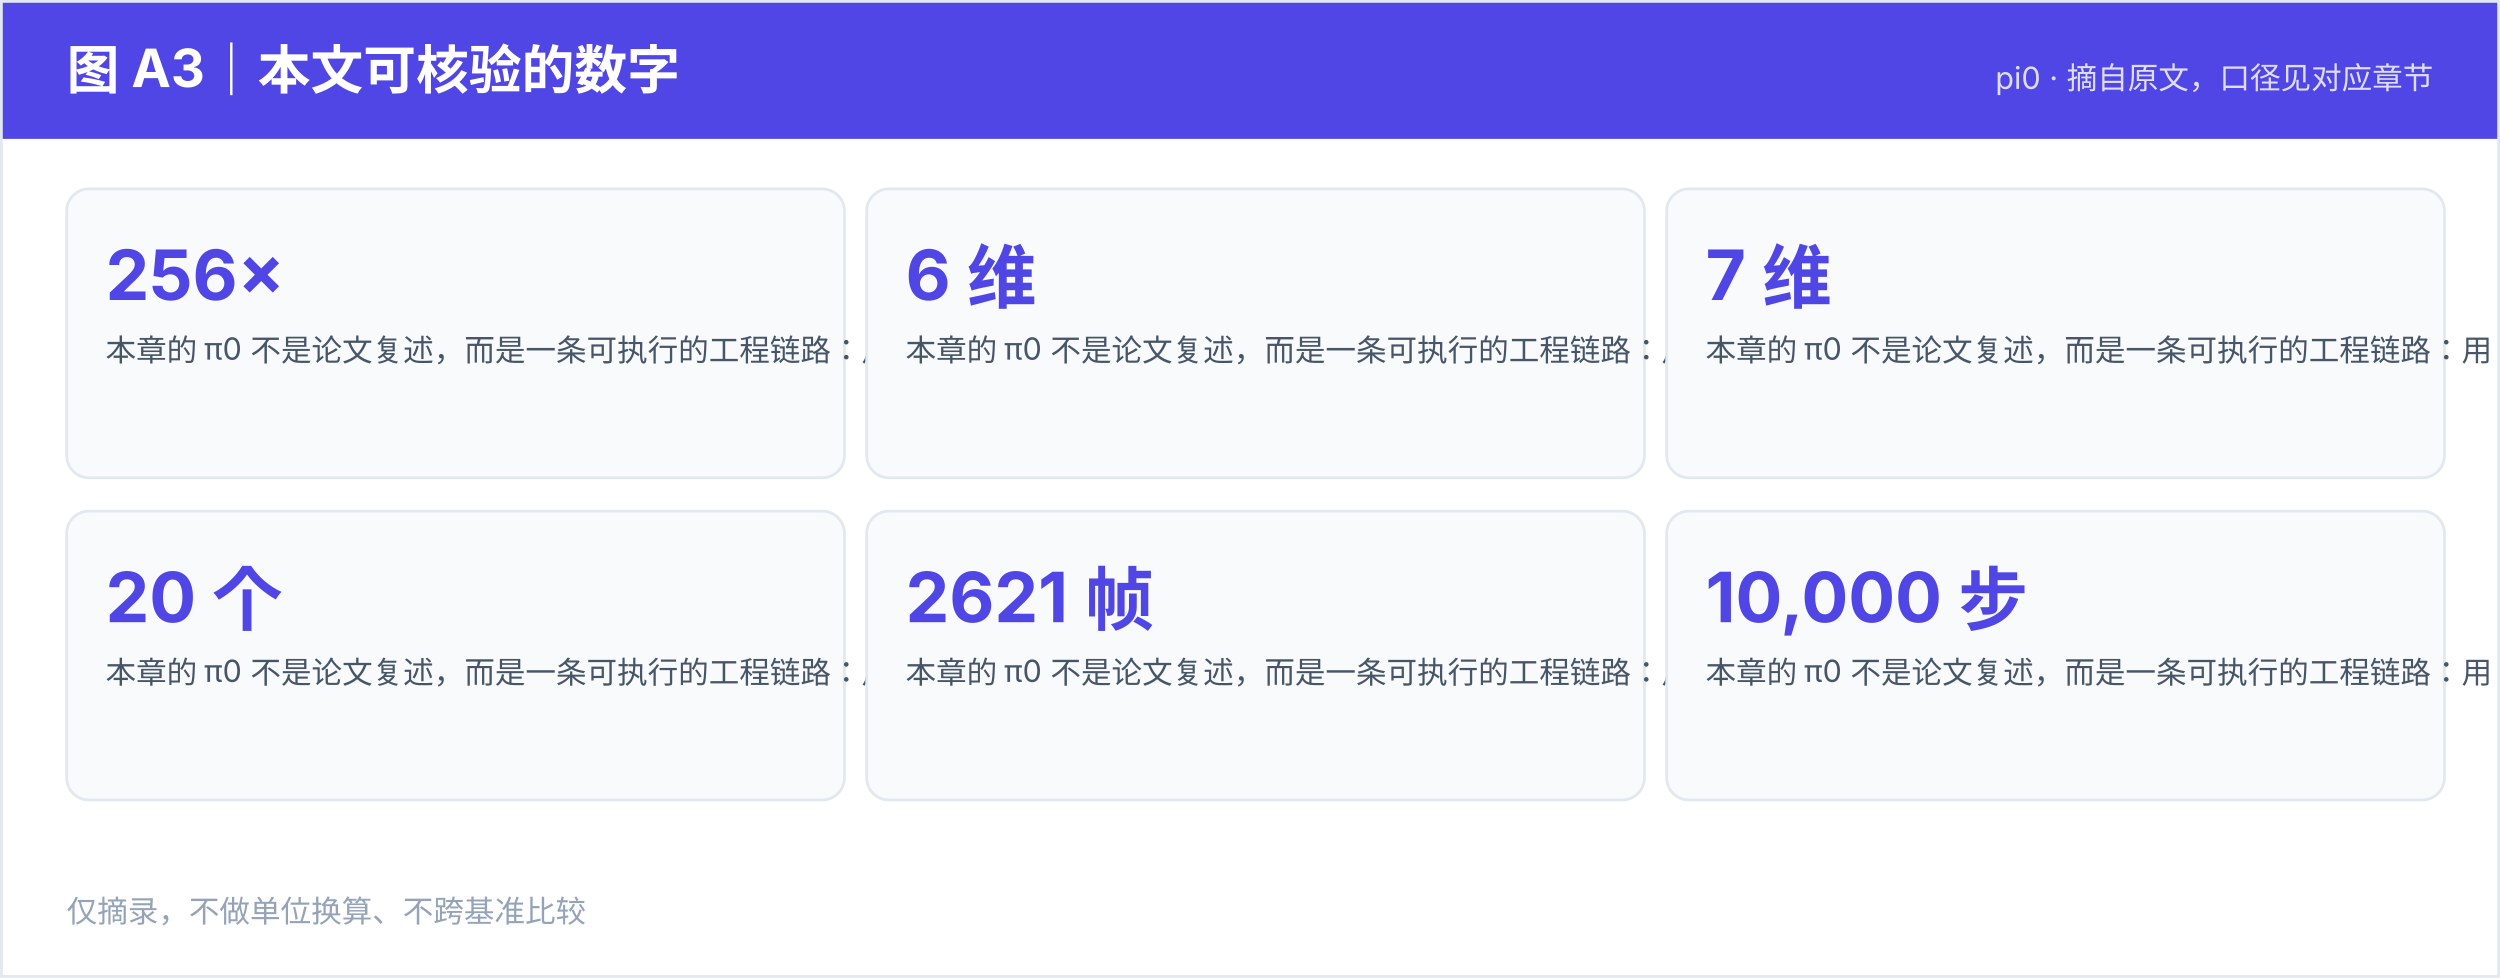
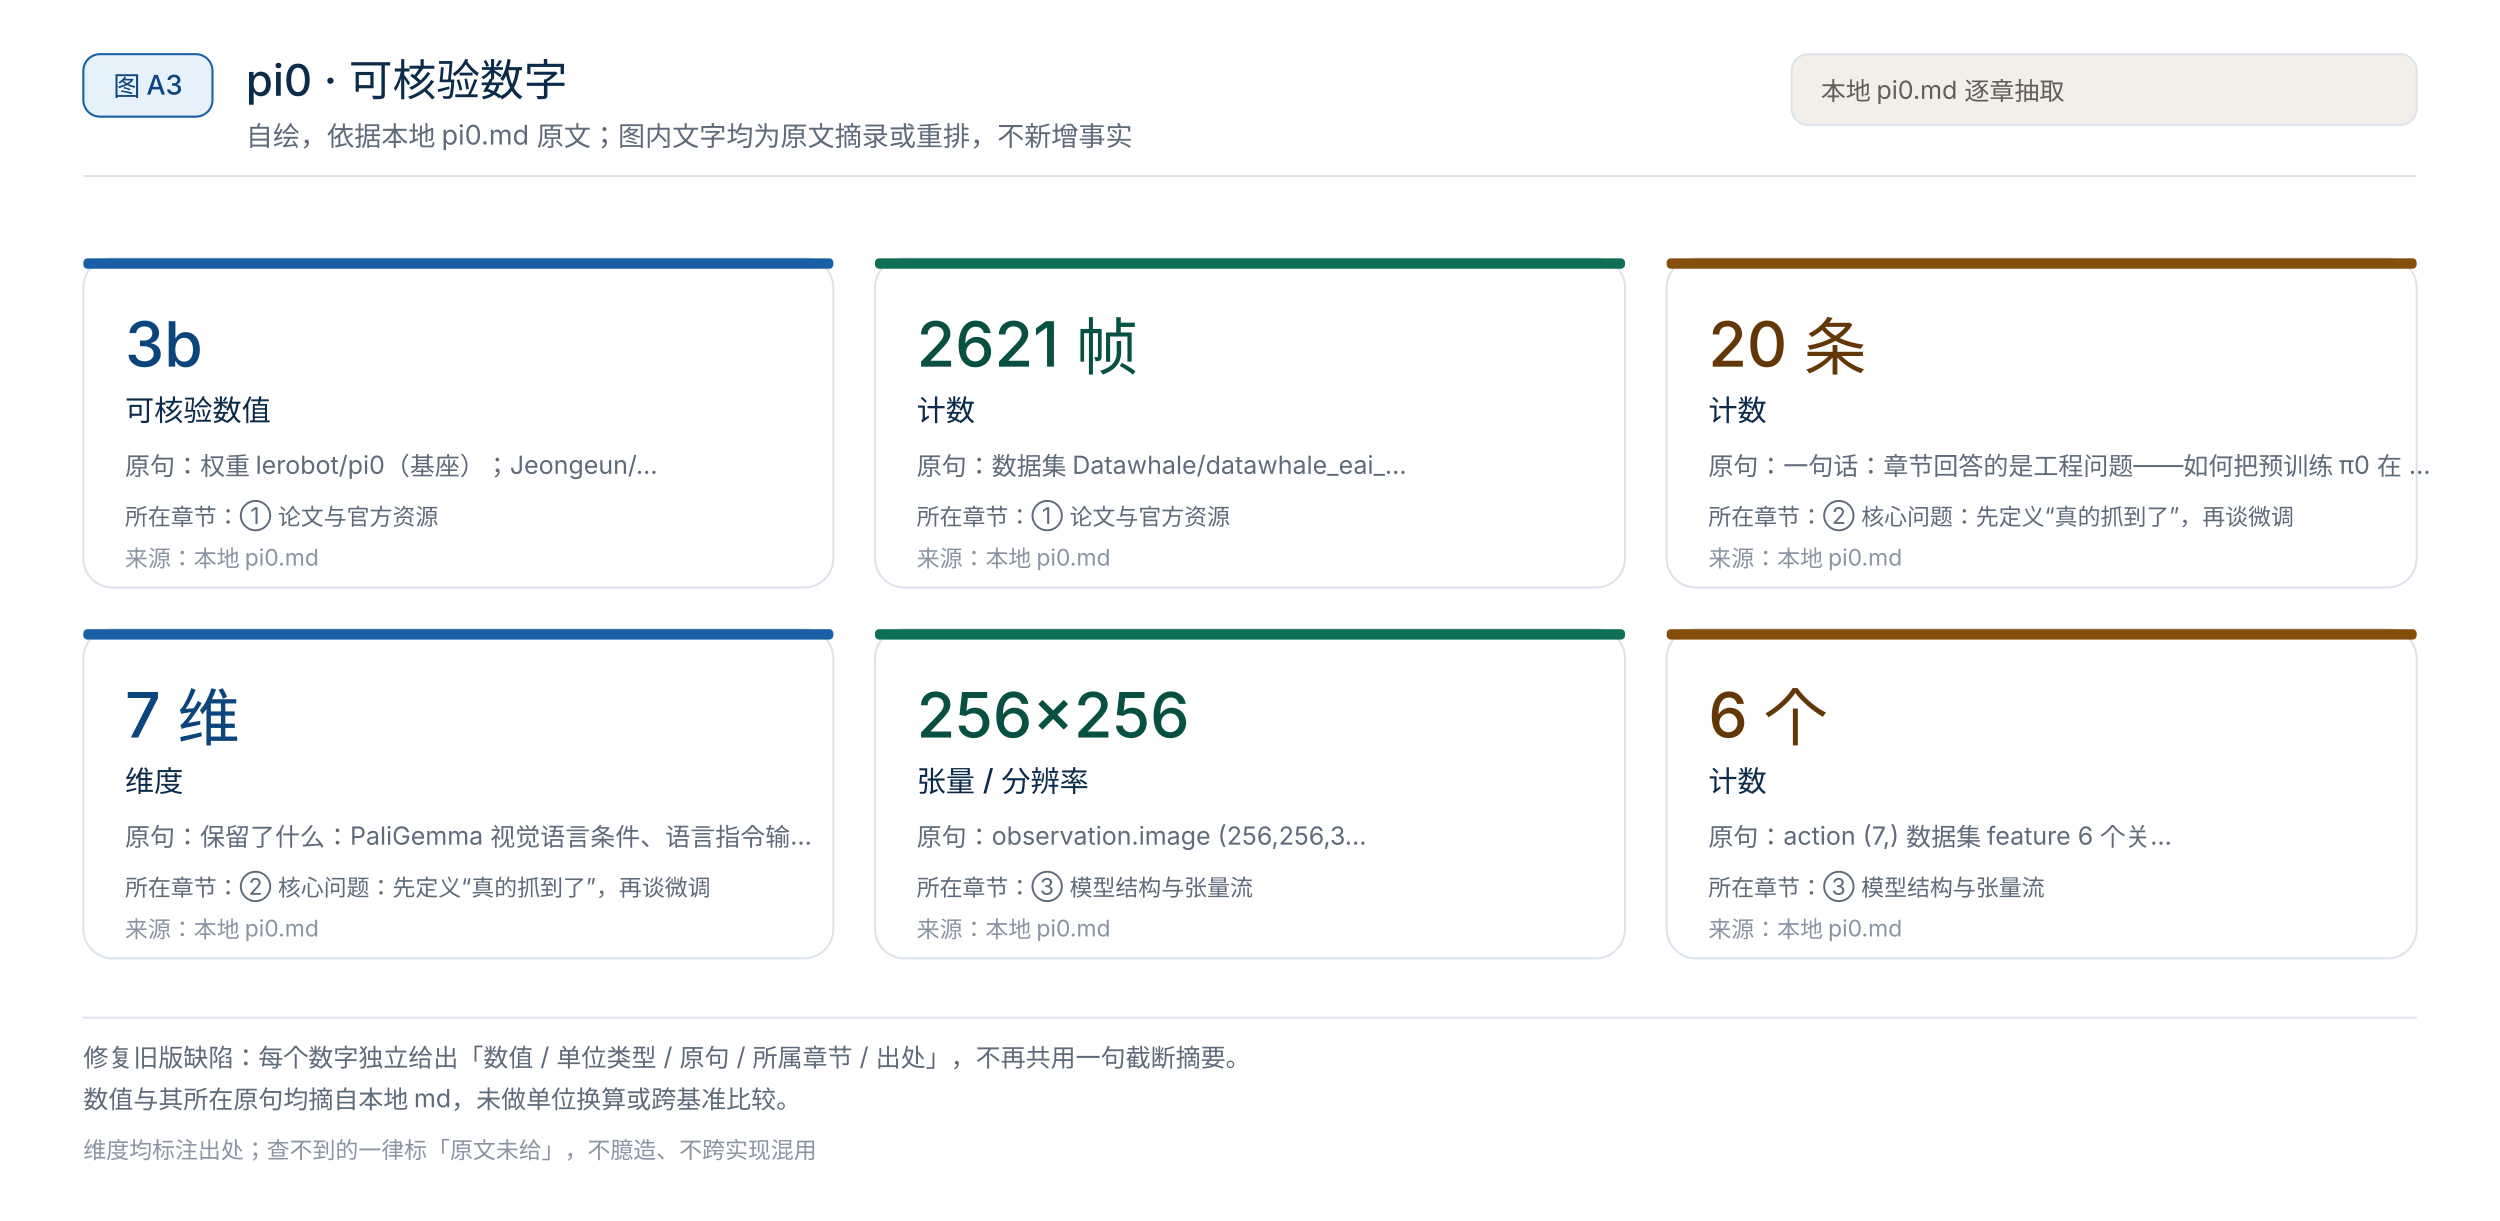
- <svg xmlns="http://www.w3.org/2000/svg" viewBox="0 0 900 352" width="900" height="352" font-family="PingFang SC, -apple-system, BlinkMacSystemFont, Microsoft YaHei, sans-serif">
-   <rect width="900" height="352" fill="#ffffff" />
-   <rect x="0" y="0" width="900" height="50" fill="#4f46e5" />
-   <text x="24" y="32" font-size="19" fill="#ffffff" font-weight="700" text-anchor="start">图 A3｜本文可核验的数字</text>
-   <text x="876" y="32" font-size="11" fill="#ffffff" font-weight="400" text-anchor="end" opacity="0.82">pi0 · 摘自原文，口径见对应章节</text>
-   <rect x="24" y="68" width="280" height="104" rx="8" fill="#f8fafc" stroke="#e2e8f0" />
-   <text x="38" y="108" font-size="25" fill="#4f46e5" font-weight="700" text-anchor="start">256×</text>
-   <text x="38" y="130" font-size="11" fill="#475569" font-weight="400" text-anchor="start">本章的 π0 不是论文复述，而是一条可执行的工程链路：用 LeRobot 固</text>
-   <rect x="312" y="68" width="280" height="104" rx="8" fill="#f8fafc" stroke="#e2e8f0" />
-   <text x="326" y="108" font-size="25" fill="#4f46e5" font-weight="700" text-anchor="start">6 维</text>
-   <text x="326" y="130" font-size="11" fill="#475569" font-weight="400" text-anchor="start">本章的 π0 不是论文复述，而是一条可执行的工程链路：用 LeRobot 固</text>
-   <rect x="600" y="68" width="280" height="104" rx="8" fill="#f8fafc" stroke="#e2e8f0" />
-   <text x="614" y="108" font-size="25" fill="#4f46e5" font-weight="700" text-anchor="start">7 维</text>
-   <text x="614" y="130" font-size="11" fill="#475569" font-weight="400" text-anchor="start">本章的 π0 不是论文复述，而是一条可执行的工程链路：用 LeRobot 固</text>
-   <rect x="24" y="184" width="280" height="104" rx="8" fill="#f8fafc" stroke="#e2e8f0" />
-   <text x="38" y="224" font-size="25" fill="#4f46e5" font-weight="700" text-anchor="start">20 个</text>
-   <text x="38" y="246" font-size="11" fill="#475569" font-weight="400" text-anchor="start">本章的 π0 不是论文复述，而是一条可执行的工程链路：用 LeRobot 固</text>
-   <rect x="312" y="184" width="280" height="104" rx="8" fill="#f8fafc" stroke="#e2e8f0" />
-   <text x="326" y="224" font-size="25" fill="#4f46e5" font-weight="700" text-anchor="start">2621 帧</text>
-   <text x="326" y="246" font-size="11" fill="#475569" font-weight="400" text-anchor="start">本章的 π0 不是论文复述，而是一条可执行的工程链路：用 LeRobot 固</text>
-   <rect x="600" y="184" width="280" height="104" rx="8" fill="#f8fafc" stroke="#e2e8f0" />
-   <text x="614" y="224" font-size="25" fill="#4f46e5" font-weight="700" text-anchor="start">10,000 步</text>
-   <text x="614" y="246" font-size="11" fill="#475569" font-weight="400" text-anchor="start">本章的 π0 不是论文复述，而是一条可执行的工程链路：用 LeRobot 固</text>
-   <text x="24" y="332" font-size="11" fill="#94a3b8" font-weight="400" text-anchor="start">仅摘录，不做单位换算、不跨基准比较</text>
-   <rect x="0.5" y="0.5" width="899" height="351" fill="none" stroke="#e2e8f0" />
+ <svg xmlns="http://www.w3.org/2000/svg" width="1200" height="586" viewBox="0 0 1200 586" role="img">
+   <defs>
+     <marker id="arrow" viewBox="0 0 10 10" refX="8" refY="5" markerWidth="6" markerHeight="6" orient="auto-start-reverse">
+       <path d="M2 1L8 5L2 9" fill="none" stroke="#185FA5" stroke-width="1.6" stroke-linecap="round" stroke-linejoin="round" />
+     </marker>
+   </defs>
+   <rect x="0" y="0" width="1200" height="586" rx="0" fill="#FFFFFF" stroke="#FFFFFF" stroke-width="1" />
+   <text x="118" y="46" font-family="-apple-system,BlinkMacSystemFont,'PingFang SC','Microsoft YaHei',sans-serif" font-size="21" font-weight="500" fill="#0C2B4A" text-anchor="start">pi0 · 可核验数字</text>
+   <text x="118" y="70" font-family="-apple-system,BlinkMacSystemFont,'PingFang SC','Microsoft YaHei',sans-serif" font-size="13" font-weight="400" fill="#5F6B7A" text-anchor="start">自绘，依据本地 pi0.md 原文；图内文字均为原文摘录或重排，不新增事实</text>
+   <rect x="40" y="84" width="1120" height="1" rx="0" fill="#DDE3EC" stroke="#DDE3EC" stroke-width="0" />
+   <rect x="860" y="26" width="300" height="34" rx="8" fill="#F1EFE8" stroke="#DDE3EC" stroke-width="1" />
+   <text x="874" y="48" font-family="-apple-system,BlinkMacSystemFont,'PingFang SC','Microsoft YaHei',sans-serif" font-size="12" font-weight="400" fill="#5F5E5A" text-anchor="start">本地 pi0.md 逐章抽取</text>
+   <rect x="40" y="26" width="62" height="30" rx="8" fill="#E6F1FB" stroke="#185FA5" stroke-width="1" />
+   <text x="71" y="46" font-family="-apple-system,BlinkMacSystemFont,'PingFang SC','Microsoft YaHei',sans-serif" font-size="13" font-weight="500" fill="#0C447C" text-anchor="middle">图 A3</text>
+   <rect x="40" y="124" width="360" height="158" rx="14" fill="#FFFFFF" stroke="#DDE3EC" stroke-width="1" />
+   <rect x="40" y="124" width="360" height="5" rx="2" fill="#185FA5" stroke="#185FA5" stroke-width="0" />
+   <text x="60" y="176" font-family="-apple-system,BlinkMacSystemFont,'PingFang SC','Microsoft YaHei',sans-serif" font-size="30" font-weight="500" fill="#0C447C" text-anchor="start">3b</text>
+   <text x="60" y="202" font-family="-apple-system,BlinkMacSystemFont,'PingFang SC','Microsoft YaHei',sans-serif" font-size="14" font-weight="500" fill="#0C2B4A" text-anchor="start">可核验数值</text>
+   <text x="60" y="228" font-family="-apple-system,BlinkMacSystemFont,'PingFang SC','Microsoft YaHei',sans-serif" font-size="12" font-weight="400" fill="#5F6B7A" text-anchor="start">原句：权重 lerobot/pi0（基座）；Jeongeun/…</text>
+   <text x="60" y="252" font-family="-apple-system,BlinkMacSystemFont,'PingFang SC','Microsoft YaHei',sans-serif" font-size="11" font-weight="400" fill="#5F6B7A" text-anchor="start">所在章节：① 论文与官方资源</text>
+   <text x="60" y="272" font-family="-apple-system,BlinkMacSystemFont,'PingFang SC','Microsoft YaHei',sans-serif" font-size="11" font-weight="400" fill="#8A94A3" text-anchor="start">来源：本地 pi0.md</text>
+   <rect x="420" y="124" width="360" height="158" rx="14" fill="#FFFFFF" stroke="#DDE3EC" stroke-width="1" />
+   <rect x="420" y="124" width="360" height="5" rx="2" fill="#0F6E56" stroke="#0F6E56" stroke-width="0" />
+   <text x="440" y="176" font-family="-apple-system,BlinkMacSystemFont,'PingFang SC','Microsoft YaHei',sans-serif" font-size="30" font-weight="500" fill="#085041" text-anchor="start">2621 帧</text>
+   <text x="440" y="202" font-family="-apple-system,BlinkMacSystemFont,'PingFang SC','Microsoft YaHei',sans-serif" font-size="14" font-weight="500" fill="#0C2B4A" text-anchor="start">计数</text>
+   <text x="440" y="228" font-family="-apple-system,BlinkMacSystemFont,'PingFang SC','Microsoft YaHei',sans-serif" font-size="12" font-weight="400" fill="#5F6B7A" text-anchor="start">原句：数据集 Datawhale/datawhale_eai_…</text>
+   <text x="440" y="252" font-family="-apple-system,BlinkMacSystemFont,'PingFang SC','Microsoft YaHei',sans-serif" font-size="11" font-weight="400" fill="#5F6B7A" text-anchor="start">所在章节：① 论文与官方资源</text>
+   <text x="440" y="272" font-family="-apple-system,BlinkMacSystemFont,'PingFang SC','Microsoft YaHei',sans-serif" font-size="11" font-weight="400" fill="#8A94A3" text-anchor="start">来源：本地 pi0.md</text>
+   <rect x="800" y="124" width="360" height="158" rx="14" fill="#FFFFFF" stroke="#DDE3EC" stroke-width="1" />
+   <rect x="800" y="124" width="360" height="5" rx="2" fill="#854F0B" stroke="#854F0B" stroke-width="0" />
+   <text x="820" y="176" font-family="-apple-system,BlinkMacSystemFont,'PingFang SC','Microsoft YaHei',sans-serif" font-size="30" font-weight="500" fill="#633806" text-anchor="start">20 条</text>
+   <text x="820" y="202" font-family="-apple-system,BlinkMacSystemFont,'PingFang SC','Microsoft YaHei',sans-serif" font-size="14" font-weight="500" fill="#0C2B4A" text-anchor="start">计数</text>
+   <text x="820" y="228" font-family="-apple-system,BlinkMacSystemFont,'PingFang SC','Microsoft YaHei',sans-serif" font-size="12" font-weight="400" fill="#5F6B7A" text-anchor="start">原句：一句话：章节回答的是工程问题——如何把预训练 π0 在 …</text>
+   <text x="820" y="252" font-family="-apple-system,BlinkMacSystemFont,'PingFang SC','Microsoft YaHei',sans-serif" font-size="11" font-weight="400" fill="#5F6B7A" text-anchor="start">所在章节：② 核心问题：先定义“真的抓到了”，再谈微调</text>
+   <text x="820" y="272" font-family="-apple-system,BlinkMacSystemFont,'PingFang SC','Microsoft YaHei',sans-serif" font-size="11" font-weight="400" fill="#8A94A3" text-anchor="start">来源：本地 pi0.md</text>
+   <rect x="40" y="302" width="360" height="158" rx="14" fill="#FFFFFF" stroke="#DDE3EC" stroke-width="1" />
+   <rect x="40" y="302" width="360" height="5" rx="2" fill="#185FA5" stroke="#185FA5" stroke-width="0" />
+   <text x="60" y="354" font-family="-apple-system,BlinkMacSystemFont,'PingFang SC','Microsoft YaHei',sans-serif" font-size="30" font-weight="500" fill="#0C447C" text-anchor="start">7 维</text>
+   <text x="60" y="380" font-family="-apple-system,BlinkMacSystemFont,'PingFang SC','Microsoft YaHei',sans-serif" font-size="14" font-weight="500" fill="#0C2B4A" text-anchor="start">维度</text>
+   <text x="60" y="406" font-family="-apple-system,BlinkMacSystemFont,'PingFang SC','Microsoft YaHei',sans-serif" font-size="12" font-weight="400" fill="#5F6B7A" text-anchor="start">原句：保留了什么：PaliGemma 视觉语言条件、语言指令输…</text>
+   <text x="60" y="430" font-family="-apple-system,BlinkMacSystemFont,'PingFang SC','Microsoft YaHei',sans-serif" font-size="11" font-weight="400" fill="#5F6B7A" text-anchor="start">所在章节：② 核心问题：先定义“真的抓到了”，再谈微调</text>
+   <text x="60" y="450" font-family="-apple-system,BlinkMacSystemFont,'PingFang SC','Microsoft YaHei',sans-serif" font-size="11" font-weight="400" fill="#8A94A3" text-anchor="start">来源：本地 pi0.md</text>
+   <rect x="420" y="302" width="360" height="158" rx="14" fill="#FFFFFF" stroke="#DDE3EC" stroke-width="1" />
+   <rect x="420" y="302" width="360" height="5" rx="2" fill="#0F6E56" stroke="#0F6E56" stroke-width="0" />
+   <text x="440" y="354" font-family="-apple-system,BlinkMacSystemFont,'PingFang SC','Microsoft YaHei',sans-serif" font-size="30" font-weight="500" fill="#085041" text-anchor="start">256×256</text>
+   <text x="440" y="380" font-family="-apple-system,BlinkMacSystemFont,'PingFang SC','Microsoft YaHei',sans-serif" font-size="14" font-weight="500" fill="#0C2B4A" text-anchor="start">张量 / 分辨率</text>
+   <text x="440" y="406" font-family="-apple-system,BlinkMacSystemFont,'PingFang SC','Microsoft YaHei',sans-serif" font-size="12" font-weight="400" fill="#5F6B7A" text-anchor="start">原句：observation.image (256,256,3…</text>
+   <text x="440" y="430" font-family="-apple-system,BlinkMacSystemFont,'PingFang SC','Microsoft YaHei',sans-serif" font-size="11" font-weight="400" fill="#5F6B7A" text-anchor="start">所在章节：③ 模型结构与张量流</text>
+   <text x="440" y="450" font-family="-apple-system,BlinkMacSystemFont,'PingFang SC','Microsoft YaHei',sans-serif" font-size="11" font-weight="400" fill="#8A94A3" text-anchor="start">来源：本地 pi0.md</text>
+   <rect x="800" y="302" width="360" height="158" rx="14" fill="#FFFFFF" stroke="#DDE3EC" stroke-width="1" />
+   <rect x="800" y="302" width="360" height="5" rx="2" fill="#854F0B" stroke="#854F0B" stroke-width="0" />
+   <text x="820" y="354" font-family="-apple-system,BlinkMacSystemFont,'PingFang SC','Microsoft YaHei',sans-serif" font-size="30" font-weight="500" fill="#633806" text-anchor="start">6 个</text>
+   <text x="820" y="380" font-family="-apple-system,BlinkMacSystemFont,'PingFang SC','Microsoft YaHei',sans-serif" font-size="14" font-weight="500" fill="#0C2B4A" text-anchor="start">计数</text>
+   <text x="820" y="406" font-family="-apple-system,BlinkMacSystemFont,'PingFang SC','Microsoft YaHei',sans-serif" font-size="12" font-weight="400" fill="#5F6B7A" text-anchor="start">原句：action (7,) 数据集 feature 6 个关…</text>
+   <text x="820" y="430" font-family="-apple-system,BlinkMacSystemFont,'PingFang SC','Microsoft YaHei',sans-serif" font-size="11" font-weight="400" fill="#5F6B7A" text-anchor="start">所在章节：③ 模型结构与张量流</text>
+   <text x="820" y="450" font-family="-apple-system,BlinkMacSystemFont,'PingFang SC','Microsoft YaHei',sans-serif" font-size="11" font-weight="400" fill="#8A94A3" text-anchor="start">来源：本地 pi0.md</text>
+   <rect x="40" y="488" width="1120" height="1" rx="0" fill="#DDE3EC" stroke="#DDE3EC" stroke-width="0" />
+   <text x="40" y="512" font-family="-apple-system,BlinkMacSystemFont,'PingFang SC','Microsoft YaHei',sans-serif" font-size="12" font-weight="400" fill="#5F6B7A" text-anchor="start">修复旧版缺陷：每个数字独立给出「数值 / 单位类型 / 原句 / 所属章节 / 出处」，不再共用一句截断摘要。</text>
+   <text x="40" y="532" font-family="-apple-system,BlinkMacSystemFont,'PingFang SC','Microsoft YaHei',sans-serif" font-size="12" font-weight="400" fill="#5F6B7A" text-anchor="start">数值与其所在原句均摘自本地 md，未做单位换算或跨基准比较。</text>
+   <text x="40" y="556" font-family="-apple-system,BlinkMacSystemFont,'PingFang SC','Microsoft YaHei',sans-serif" font-size="11" font-weight="400" fill="#8A94A3" text-anchor="start">维度均标注出处；查不到的一律标「原文未给」，不臆造、不跨实现混用</text>
</svg>
